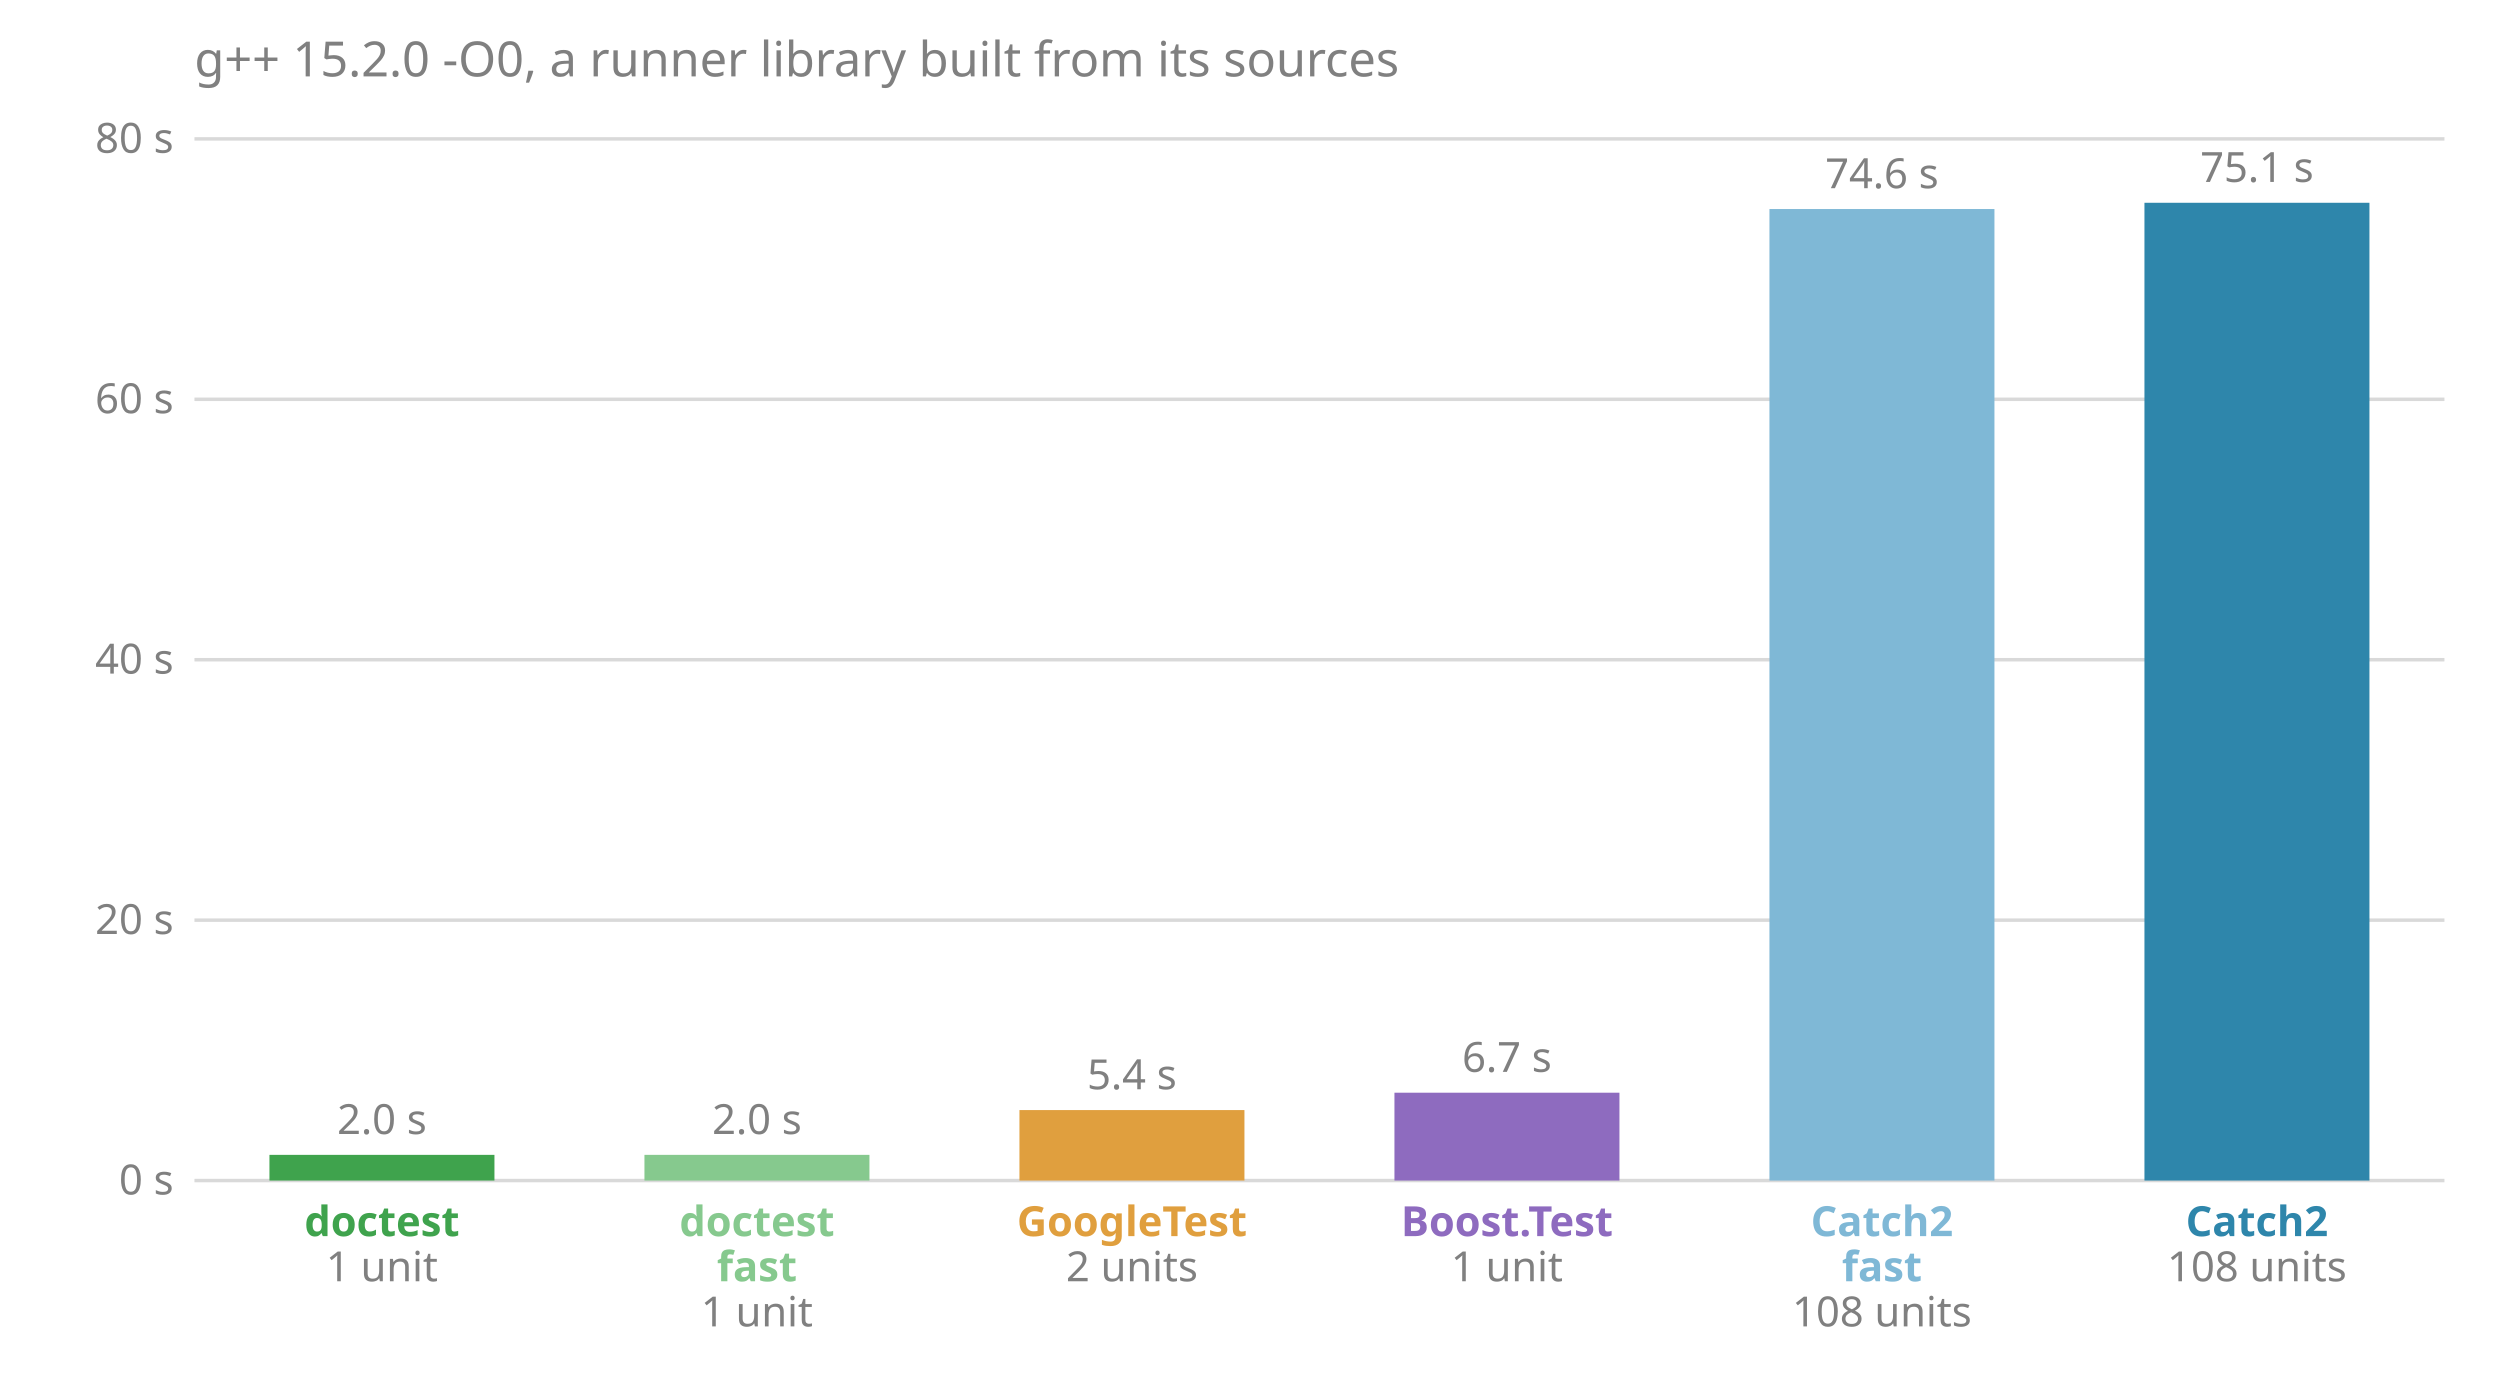
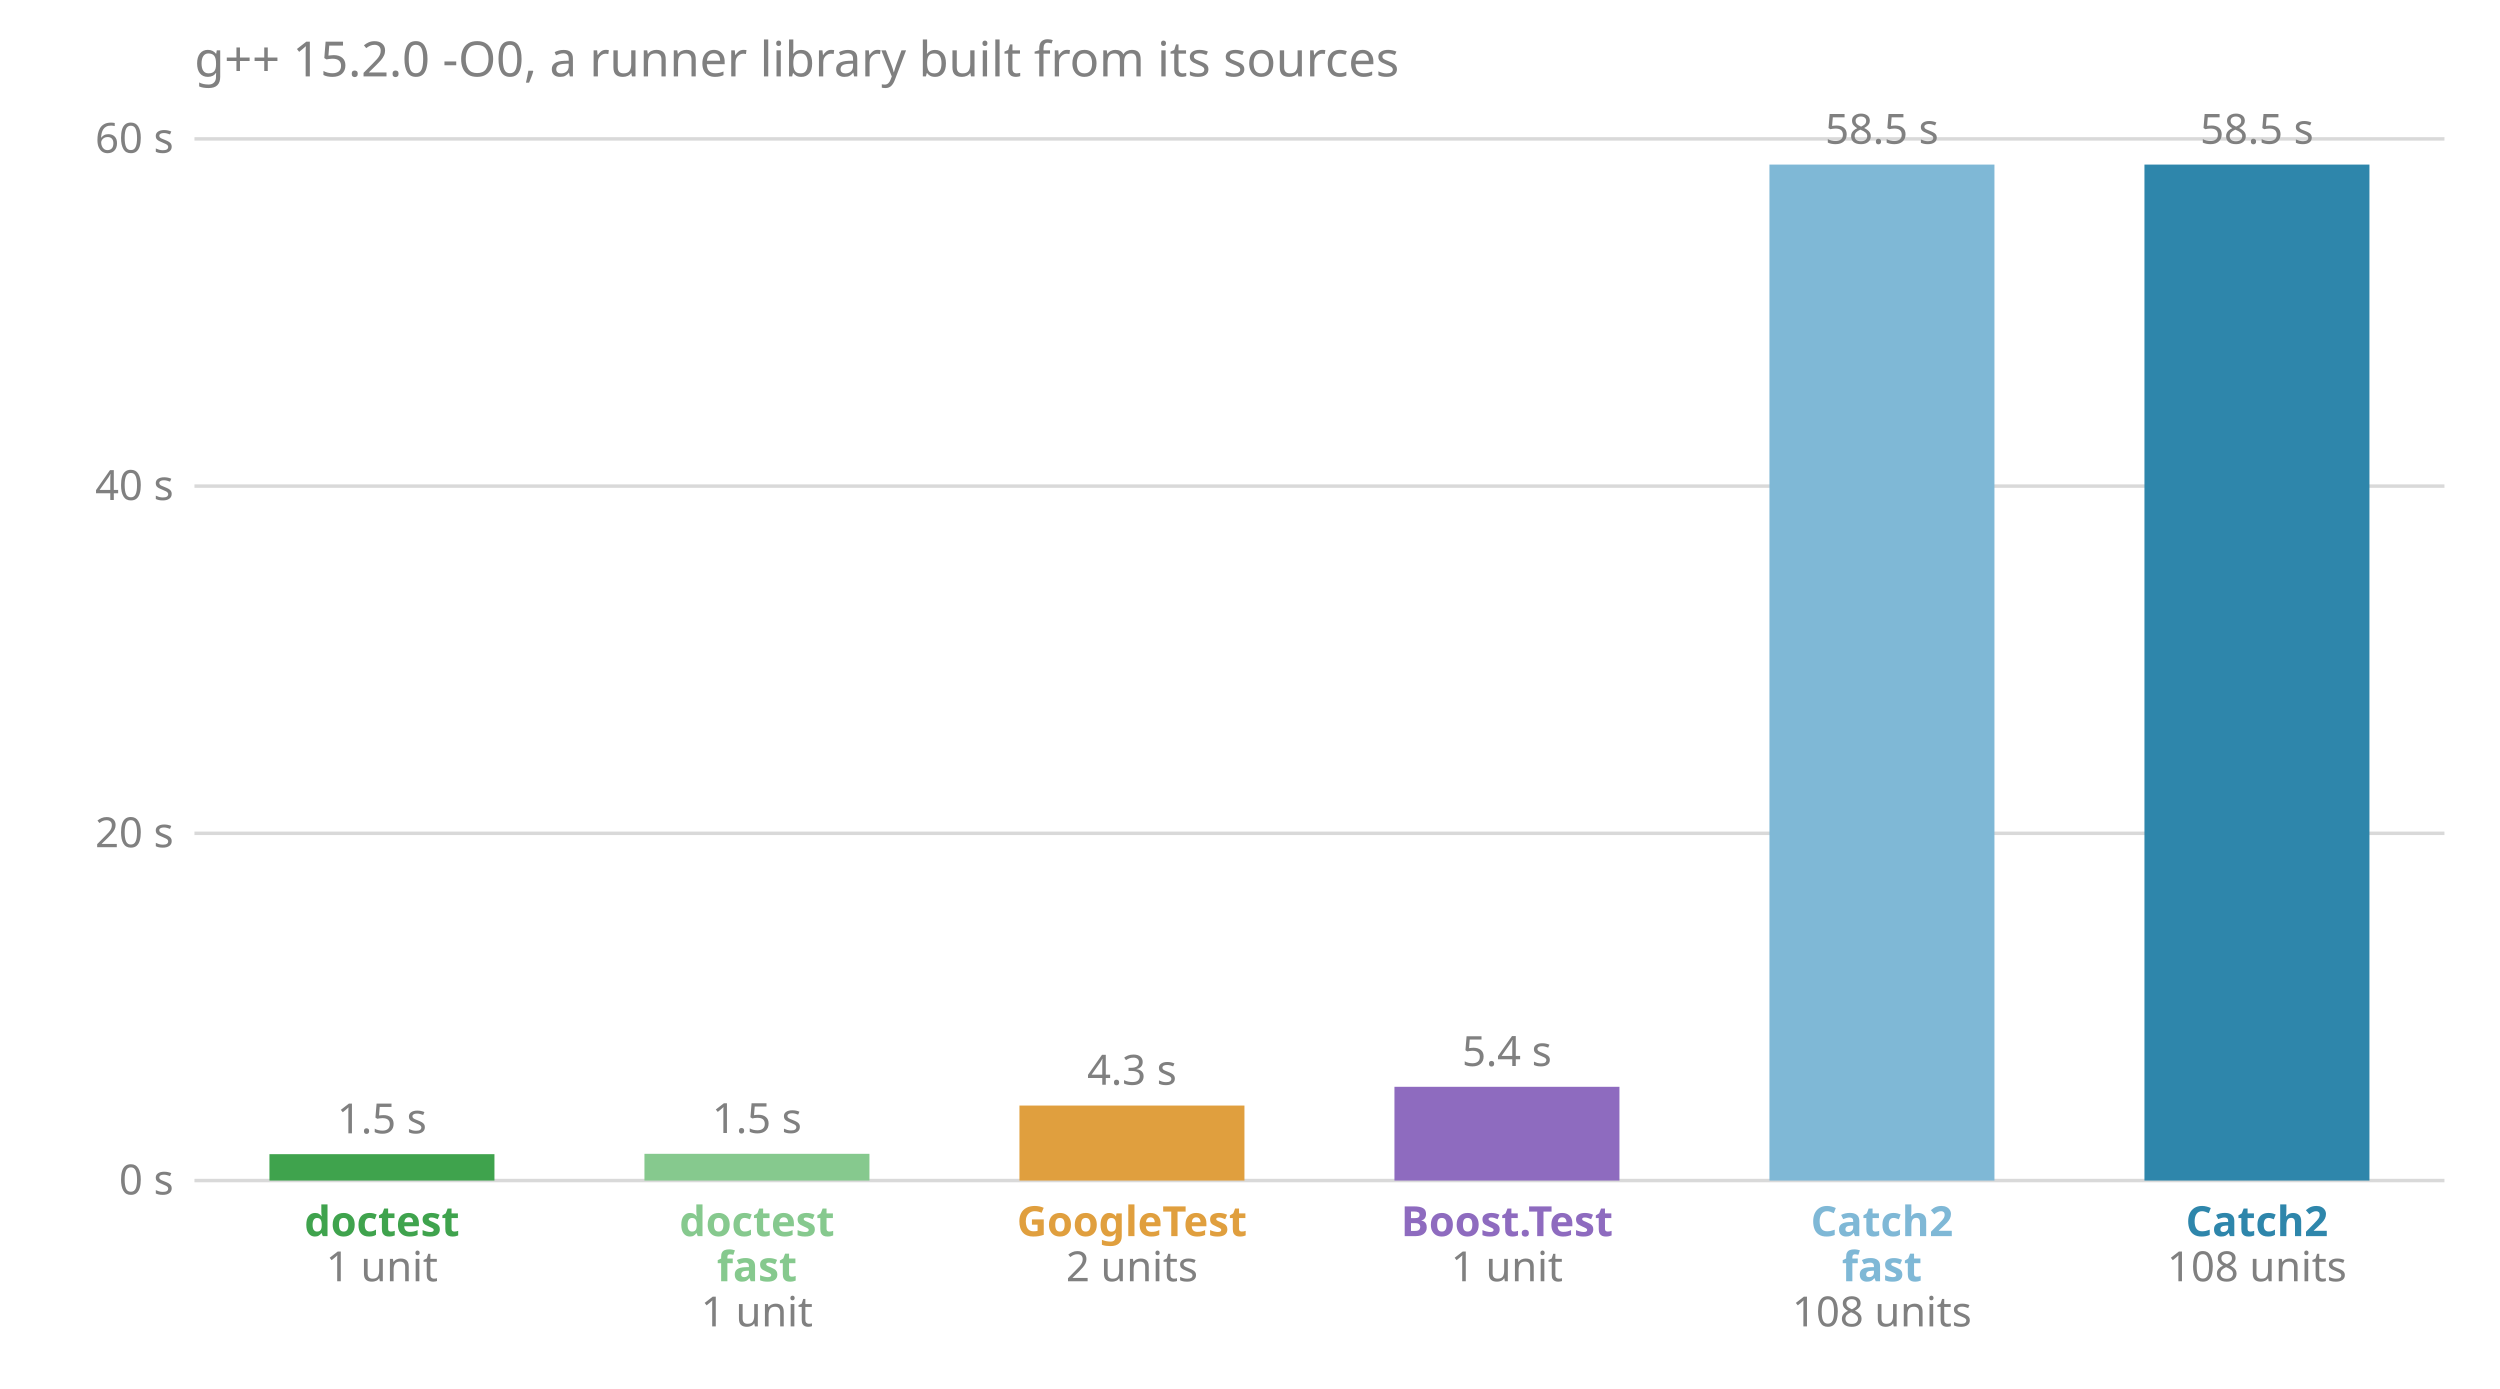
<svg xmlns="http://www.w3.org/2000/svg" viewBox="0 0 720 400" font-family="sans-serif" font-size="12">
  <text x="56.0" y="22.0" fill="#808080" font-size="14">g++ 15.2.0 -O0, a runner library built from its sources</text>
  <line x1="56.0" x2="704.0" y1="340.0" y2="340.0" stroke="#808080" stroke-opacity="0.3" />
  <text x="50.0" y="344.0" fill="#808080" text-anchor="end">0 s</text>
-   <line x1="56.0" x2="704.0" y1="265.0" y2="265.0" stroke="#808080" stroke-opacity="0.3" />
-   <text x="50.0" y="269.0" fill="#808080" text-anchor="end">20 s</text>
-   <line x1="56.0" x2="704.0" y1="190.0" y2="190.0" stroke="#808080" stroke-opacity="0.3" />
-   <text x="50.0" y="194.0" fill="#808080" text-anchor="end">40 s</text>
-   <line x1="56.0" x2="704.0" y1="115.0" y2="115.0" stroke="#808080" stroke-opacity="0.3" />
-   <text x="50.0" y="119.0" fill="#808080" text-anchor="end">60 s</text>
+   <line x1="56.0" x2="704.0" y1="240.0" y2="240.0" stroke="#808080" stroke-opacity="0.3" />
+   <text x="50.0" y="244.0" fill="#808080" text-anchor="end">20 s</text>
+   <line x1="56.0" x2="704.0" y1="140.0" y2="140.0" stroke="#808080" stroke-opacity="0.3" />
+   <text x="50.0" y="144.0" fill="#808080" text-anchor="end">40 s</text>
  <line x1="56.0" x2="704.0" y1="40.0" y2="40.0" stroke="#808080" stroke-opacity="0.3" />
-   <text x="50.0" y="44.0" fill="#808080" text-anchor="end">80 s</text>
-   <rect x="77.6" y="332.6" width="64.8" height="7.4" fill="#3fa34d" />
-   <text x="110.0" y="326.6" fill="#808080" text-anchor="middle">2.0 s</text>
+   <text x="50.0" y="44.0" fill="#808080" text-anchor="end">60 s</text>
+   <rect x="77.6" y="332.4" width="64.8" height="7.6" fill="#3fa34d" />
+   <text x="110.0" y="326.4" fill="#808080" text-anchor="middle">1.5 s</text>
  <text x="110.0" y="356.0" fill="#3fa34d" font-weight="bold" text-anchor="middle">doctest</text>
  <text x="110.0" y="369.0" fill="#808080" text-anchor="middle">1 unit</text>
-   <rect x="185.6" y="332.6" width="64.8" height="7.4" fill="#86c98e" />
-   <text x="218.0" y="326.6" fill="#808080" text-anchor="middle">2.0 s</text>
+   <rect x="185.6" y="332.3" width="64.8" height="7.7" fill="#86c98e" />
+   <text x="218.0" y="326.3" fill="#808080" text-anchor="middle">1.5 s</text>
  <text x="218.0" y="356.0" fill="#86c98e" font-weight="bold" text-anchor="middle">doctest</text>
  <text x="218.0" y="369.0" fill="#86c98e" font-weight="bold" text-anchor="middle">fast</text>
  <text x="218.0" y="382.0" fill="#808080" text-anchor="middle">1 unit</text>
-   <rect x="293.6" y="319.7" width="64.8" height="20.3" fill="#e09f3e" />
-   <text x="326.0" y="313.7" fill="#808080" text-anchor="middle">5.4 s</text>
+   <rect x="293.6" y="318.4" width="64.8" height="21.6" fill="#e09f3e" />
+   <text x="326.0" y="312.4" fill="#808080" text-anchor="middle">4.3 s</text>
  <text x="326.0" y="356.0" fill="#e09f3e" font-weight="bold" text-anchor="middle">GoogleTest</text>
  <text x="326.0" y="369.0" fill="#808080" text-anchor="middle">2 units</text>
-   <rect x="401.6" y="314.7" width="64.8" height="25.3" fill="#8e6bbf" />
-   <text x="434.0" y="308.7" fill="#808080" text-anchor="middle">6.7 s</text>
+   <rect x="401.6" y="313.0" width="64.8" height="27.0" fill="#8e6bbf" />
+   <text x="434.0" y="307.0" fill="#808080" text-anchor="middle">5.4 s</text>
  <text x="434.0" y="356.0" fill="#8e6bbf" font-weight="bold" text-anchor="middle">Boost.Test</text>
  <text x="434.0" y="369.0" fill="#808080" text-anchor="middle">1 unit</text>
-   <rect x="509.6" y="60.2" width="64.8" height="279.8" fill="#7fb8d6" />
-   <text x="542.0" y="54.2" fill="#808080" text-anchor="middle">74.6 s</text>
+   <rect x="509.6" y="47.4" width="64.8" height="292.6" fill="#7fb8d6" />
+   <text x="542.0" y="41.4" fill="#808080" text-anchor="middle">58.5 s</text>
  <text x="542.0" y="356.0" fill="#7fb8d6" font-weight="bold" text-anchor="middle">Catch2</text>
  <text x="542.0" y="369.0" fill="#7fb8d6" font-weight="bold" text-anchor="middle">fast</text>
  <text x="542.0" y="382.0" fill="#808080" text-anchor="middle">108 units</text>
-   <rect x="617.6" y="58.4" width="64.8" height="281.6" fill="#2e86ab" />
-   <text x="650.0" y="52.4" fill="#808080" text-anchor="middle">75.1 s</text>
+   <rect x="617.6" y="47.4" width="64.8" height="292.6" fill="#2e86ab" />
+   <text x="650.0" y="41.4" fill="#808080" text-anchor="middle">58.5 s</text>
  <text x="650.0" y="356.0" fill="#2e86ab" font-weight="bold" text-anchor="middle">Catch2</text>
  <text x="650.0" y="369.0" fill="#808080" text-anchor="middle">108 units</text>
</svg>
